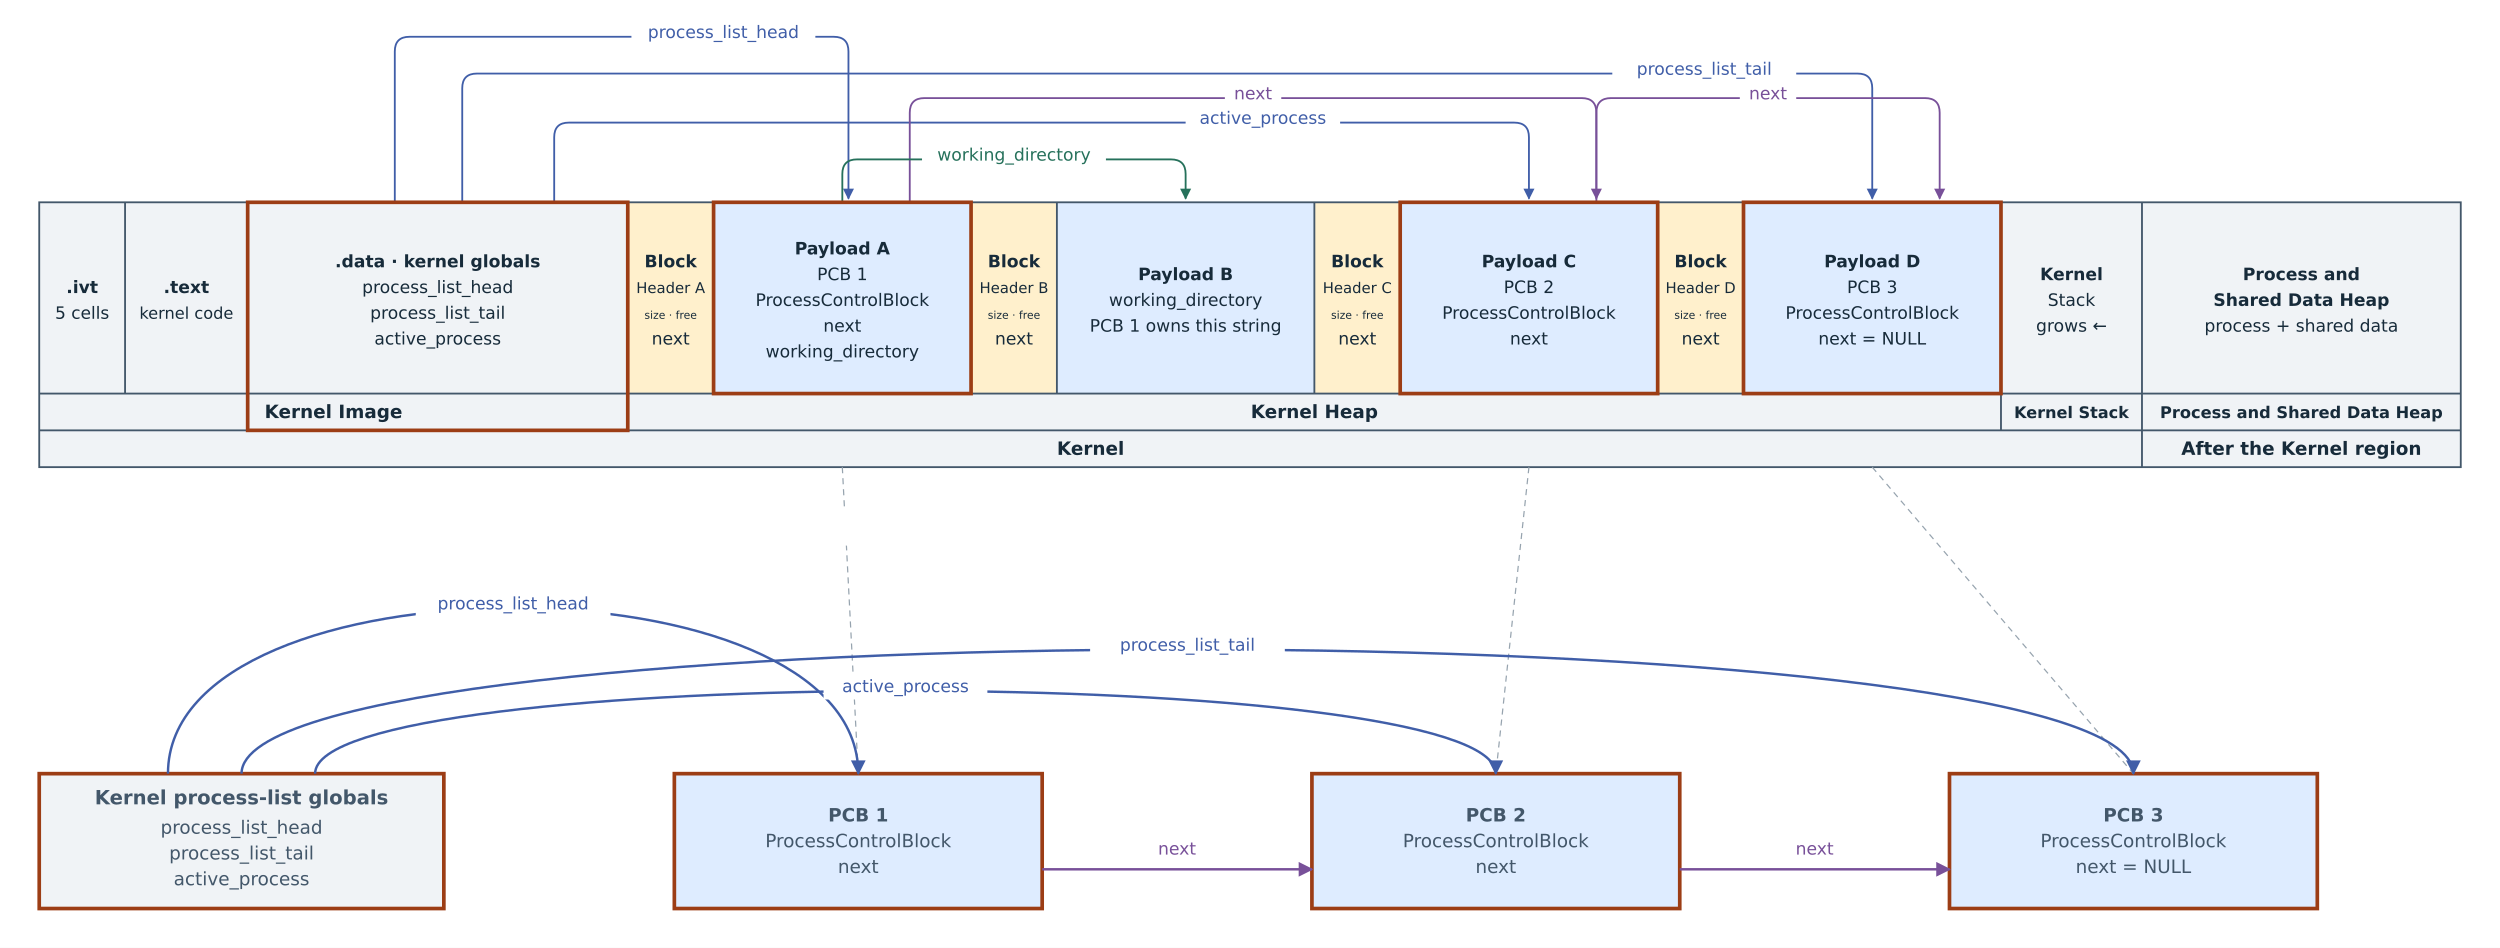
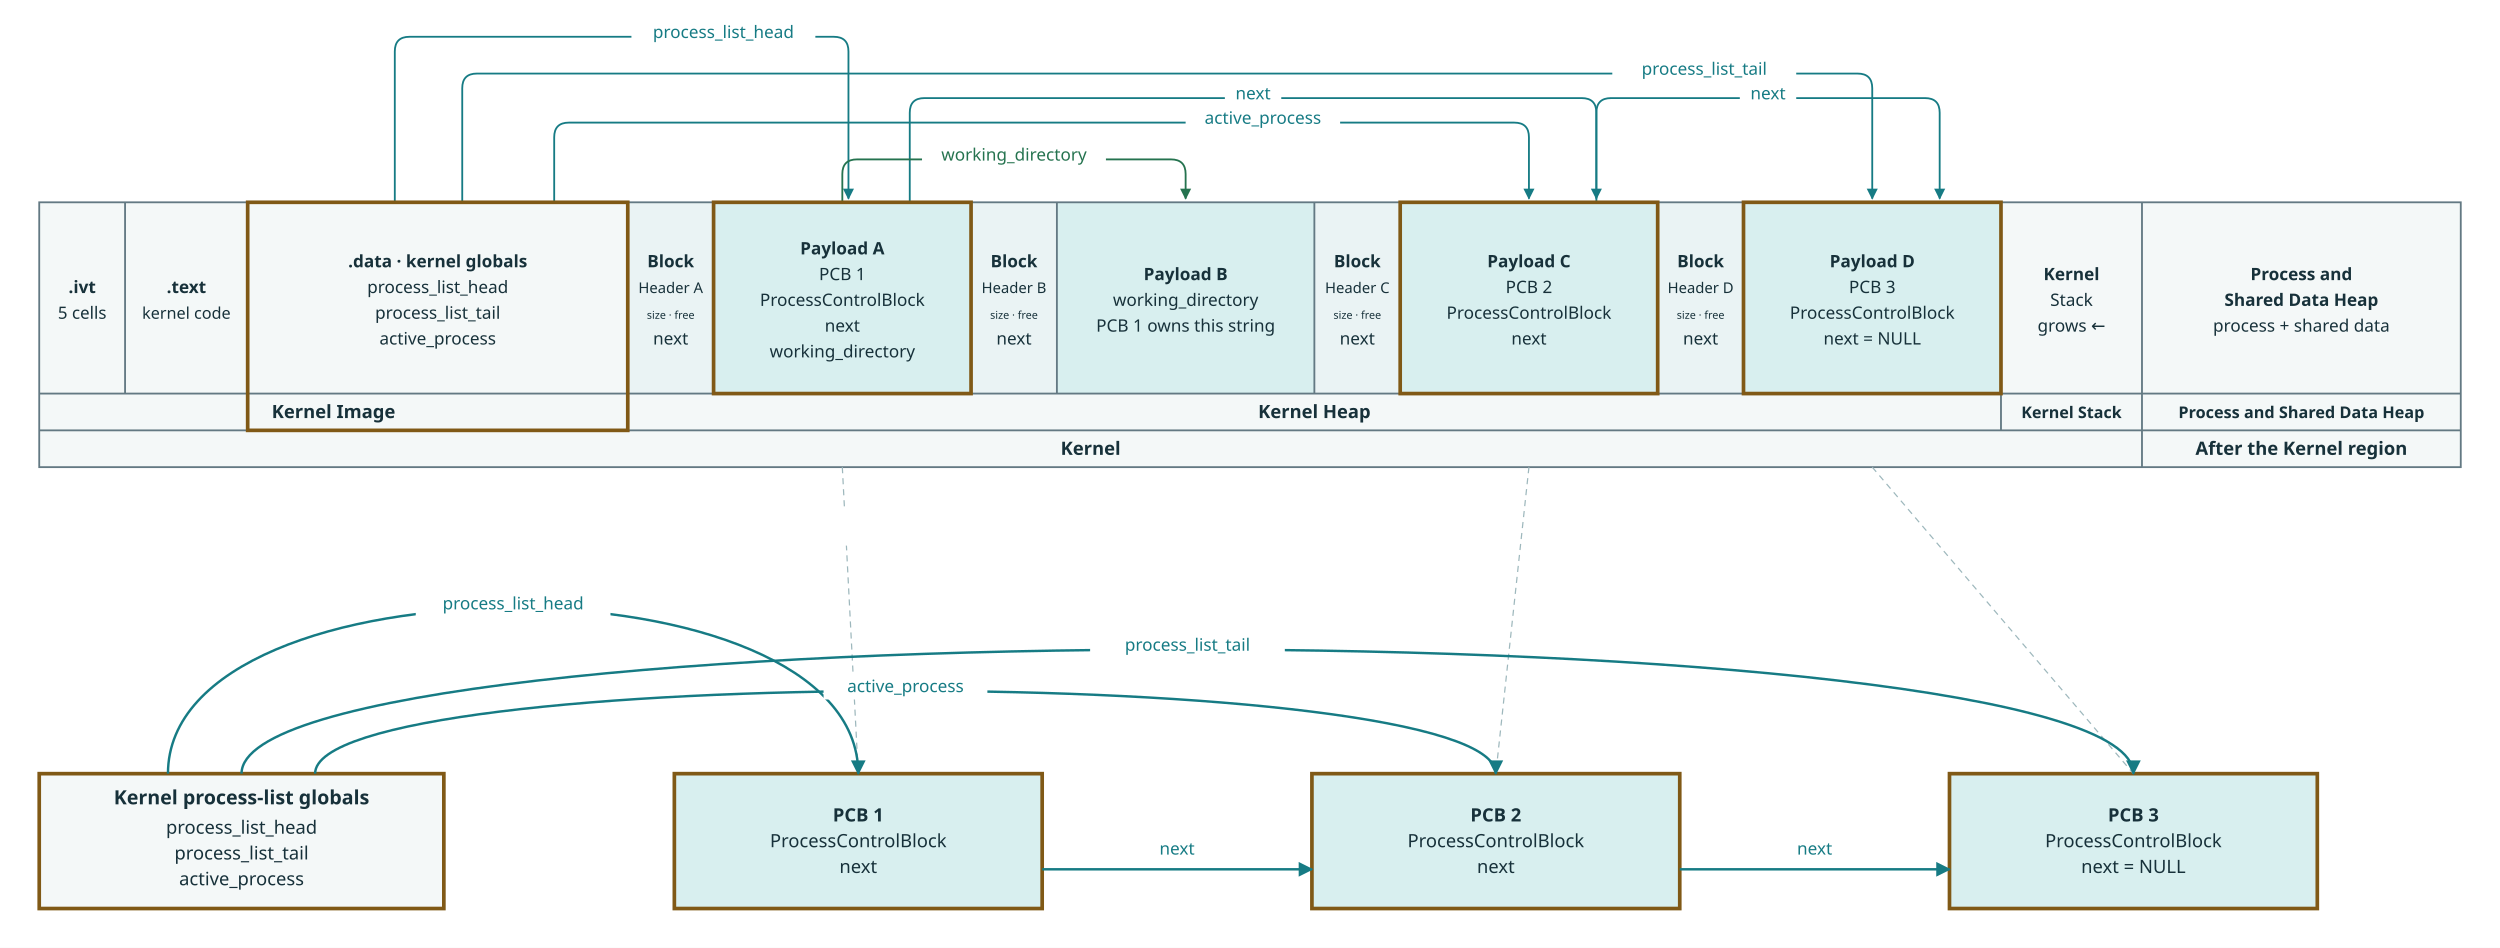
<svg xmlns="http://www.w3.org/2000/svg" width="2039" height="773" viewBox="0 145 2039 773" role="img" aria-labelledby="title desc">
  <defs>
    <marker id="405ea8" viewBox="0 0 10 10" refX="9" refY="5" markerWidth="6" markerHeight="6" orient="auto-start-reverse">
-       <path d="M 0 0 L 10 5 L 0 10 z" fill="#405ea8" />
+       <path d="M 0 0 L 10 5 L 0 10 z" fill="#167b84" />
    </marker>
    <marker id="785099" viewBox="0 0 10 10" refX="9" refY="5" markerWidth="6" markerHeight="6" orient="auto-start-reverse">
-       <path d="M 0 0 L 10 5 L 0 10 z" fill="#785099" />
+       <path d="M 0 0 L 10 5 L 0 10 z" fill="#167b84" />
    </marker>
    <marker id="26715b" viewBox="0 0 10 10" refX="9" refY="5" markerWidth="6" markerHeight="6" orient="auto-start-reverse">
-       <path d="M 0 0 L 10 5 L 0 10 z" fill="#26715b" />
+       <path d="M 0 0 L 10 5 L 0 10 z" fill="#25734f" />
    </marker>
  </defs>
  <rect width="2039" height="918" fill="white" />
-   <g font-family="DejaVu Sans, sans-serif">
-     <rect x="32" y="310" width="70" height="156" fill="#f0f3f6" stroke="none" stroke-width="1" />
-     <text x="67.0" y="384.0" text-anchor="middle" font-size="14" font-weight="bold" fill="#172b3a">.ivt</text>
-     <text x="67.0" y="405.0" text-anchor="middle" font-size="13.825" font-weight="normal" fill="#172b3a">5 cells</text>
-     <rect x="102" y="310" width="100" height="156" fill="#f0f3f6" stroke="none" stroke-width="1" />
-     <text x="152.0" y="384.0" text-anchor="middle" font-size="14" font-weight="bold" fill="#172b3a">.text</text>
-     <text x="152.0" y="405.0" text-anchor="middle" font-size="13.196" font-weight="normal" fill="#172b3a">kernel code</text>
-     <rect x="202" y="310" width="310" height="156" fill="#f0f3f6" stroke="none" stroke-width="1" />
-     <text x="357.0" y="363.0" text-anchor="middle" font-size="14" font-weight="bold" fill="#172b3a">.data · kernel globals</text>
-     <text x="357.0" y="384.0" text-anchor="middle" font-size="14" font-weight="normal" fill="#172b3a">process_list_head</text>
-     <text x="357.0" y="405.0" text-anchor="middle" font-size="14" font-weight="normal" fill="#172b3a">process_list_tail</text>
-     <text x="357.0" y="426.0" text-anchor="middle" font-size="14" font-weight="normal" fill="#172b3a">active_process</text>
-     <rect x="512" y="310" width="70" height="156" fill="#fff0cc" stroke="none" stroke-width="1" />
-     <a href="../../common/heap.header#L5">
-       <text x="547.0" y="363.0" text-anchor="middle" font-size="14" font-weight="bold" fill="#172b3a">Block</text>
-       <text x="547.0" y="384.0" text-anchor="middle" font-size="12.097" font-weight="normal" fill="#172b3a">Header A</text>
-       <text x="547.0" y="405.0" text-anchor="middle" font-size="8.798" font-weight="normal" fill="#172b3a">size · free</text>
-       <text x="547.0" y="426.0" text-anchor="middle" font-size="14" font-weight="normal" fill="#172b3a">next</text>
-     </a>
-     <rect x="582" y="310" width="210" height="156" fill="#deecff" stroke="none" stroke-width="1" />
-     <a href="../../kernel/process/process.header#L31">
-       <text x="687.0" y="352.5" text-anchor="middle" font-size="14" font-weight="bold" fill="#172b3a">Payload A</text>
-       <text x="687.0" y="373.5" text-anchor="middle" font-size="14" font-weight="normal" fill="#172b3a">PCB 1</text>
-       <text x="687.0" y="394.5" text-anchor="middle" font-size="14" font-weight="normal" fill="#172b3a">ProcessControlBlock</text>
-       <text x="687.0" y="415.5" text-anchor="middle" font-size="14" font-weight="normal" fill="#172b3a">next</text>
-       <text x="687.0" y="436.5" text-anchor="middle" font-size="14" font-weight="normal" fill="#172b3a">working_directory</text>
-     </a>
-     <rect x="792" y="310" width="70" height="156" fill="#fff0cc" stroke="none" stroke-width="1" />
-     <a href="../../common/heap.header#L5">
-       <text x="827.0" y="363.0" text-anchor="middle" font-size="14" font-weight="bold" fill="#172b3a">Block</text>
-       <text x="827.0" y="384.0" text-anchor="middle" font-size="12.097" font-weight="normal" fill="#172b3a">Header B</text>
-       <text x="827.0" y="405.0" text-anchor="middle" font-size="8.798" font-weight="normal" fill="#172b3a">size · free</text>
-       <text x="827.0" y="426.0" text-anchor="middle" font-size="14" font-weight="normal" fill="#172b3a">next</text>
-     </a>
-     <rect x="862" y="310" width="210" height="156" fill="#deecff" stroke="none" stroke-width="1" />
-     <text x="967.0" y="373.5" text-anchor="middle" font-size="14" font-weight="bold" fill="#172b3a">Payload B</text>
-     <text x="967.0" y="394.5" text-anchor="middle" font-size="14" font-weight="normal" fill="#172b3a">working_directory</text>
-     <text x="967.0" y="415.5" text-anchor="middle" font-size="14" font-weight="normal" fill="#172b3a">PCB 1 owns this string</text>
-     <rect x="1072" y="310" width="70" height="156" fill="#fff0cc" stroke="none" stroke-width="1" />
-     <a href="../../common/heap.header#L5">
-       <text x="1107.0" y="363.0" text-anchor="middle" font-size="14" font-weight="bold" fill="#172b3a">Block</text>
-       <text x="1107.0" y="384.0" text-anchor="middle" font-size="12.097" font-weight="normal" fill="#172b3a">Header C</text>
-       <text x="1107.0" y="405.0" text-anchor="middle" font-size="8.798" font-weight="normal" fill="#172b3a">size · free</text>
-       <text x="1107.0" y="426.0" text-anchor="middle" font-size="14" font-weight="normal" fill="#172b3a">next</text>
-     </a>
-     <rect x="1142" y="310" width="210" height="156" fill="#deecff" stroke="none" stroke-width="1" />
-     <a href="../../kernel/process/process.header#L31">
-       <text x="1247.0" y="363.0" text-anchor="middle" font-size="14" font-weight="bold" fill="#172b3a">Payload C</text>
-       <text x="1247.0" y="384.0" text-anchor="middle" font-size="14" font-weight="normal" fill="#172b3a">PCB 2</text>
-       <text x="1247.0" y="405.0" text-anchor="middle" font-size="14" font-weight="normal" fill="#172b3a">ProcessControlBlock</text>
-       <text x="1247.0" y="426.0" text-anchor="middle" font-size="14" font-weight="normal" fill="#172b3a">next</text>
-     </a>
-     <rect x="1352" y="310" width="70" height="156" fill="#fff0cc" stroke="none" stroke-width="1" />
-     <a href="../../common/heap.header#L5">
-       <text x="1387.0" y="363.0" text-anchor="middle" font-size="14" font-weight="bold" fill="#172b3a">Block</text>
-       <text x="1387.0" y="384.0" text-anchor="middle" font-size="12.097" font-weight="normal" fill="#172b3a">Header D</text>
-       <text x="1387.0" y="405.0" text-anchor="middle" font-size="8.798" font-weight="normal" fill="#172b3a">size · free</text>
-       <text x="1387.0" y="426.0" text-anchor="middle" font-size="14" font-weight="normal" fill="#172b3a">next</text>
-     </a>
-     <rect x="1422" y="310" width="210" height="156" fill="#deecff" stroke="none" stroke-width="1" />
-     <a href="../../kernel/process/process.header#L31">
-       <text x="1527.0" y="363.0" text-anchor="middle" font-size="14" font-weight="bold" fill="#172b3a">Payload D</text>
-       <text x="1527.0" y="384.0" text-anchor="middle" font-size="14" font-weight="normal" fill="#172b3a">PCB 3</text>
-       <text x="1527.0" y="405.0" text-anchor="middle" font-size="14" font-weight="normal" fill="#172b3a">ProcessControlBlock</text>
-       <text x="1527.0" y="426.0" text-anchor="middle" font-size="14" font-weight="normal" fill="#172b3a">next = NULL</text>
-     </a>
-     <rect x="1632" y="310" width="115" height="156" fill="#f0f3f6" stroke="none" stroke-width="1" />
-     <text x="1689.5" y="373.5" text-anchor="middle" font-size="14" font-weight="bold" fill="#172b3a">Kernel</text>
-     <text x="1689.5" y="394.5" text-anchor="middle" font-size="14" font-weight="normal" fill="#172b3a">Stack</text>
-     <text x="1689.5" y="415.5" text-anchor="middle" font-size="14" font-weight="normal" fill="#172b3a">grows ←</text>
-     <rect x="1747" y="310" width="260" height="156" fill="#f0f3f6" stroke="none" stroke-width="1" />
-     <text x="1877.0" y="373.5" text-anchor="middle" font-size="14" font-weight="bold" fill="#172b3a">Process and</text>
-     <text x="1877.0" y="394.5" text-anchor="middle" font-size="14" font-weight="bold" fill="#172b3a">Shared Data Heap</text>
-     <text x="1877.0" y="415.5" text-anchor="middle" font-size="14" font-weight="normal" fill="#172b3a">process + shared data</text>
-     <rect x="32" y="466" width="480" height="30" fill="#f0f3f6" stroke="none" stroke-width="1" />
-     <text x="272.0" y="486" text-anchor="middle" font-size="15" font-weight="bold" fill="#172b3a">Kernel Image</text>
-     <rect x="512" y="466" width="1120" height="30" fill="#f0f3f6" stroke="none" stroke-width="1" />
-     <text x="1072.0" y="486" text-anchor="middle" font-size="15" font-weight="bold" fill="#172b3a">Kernel Heap</text>
-     <path d="M 512 466 v 30" fill="none" stroke="#43576a" stroke-width="1.5" />
-     <rect x="1632" y="466" width="115" height="30" fill="#f0f3f6" stroke="none" stroke-width="1" />
-     <text x="1689.5" y="486" text-anchor="middle" font-size="13.113" font-weight="bold" fill="#172b3a">Kernel Stack</text>
-     <path d="M 1632 466 v 30" fill="none" stroke="#43576a" stroke-width="1.5" />
-     <rect x="1747" y="466" width="260" height="30" fill="#f0f3f6" stroke="none" stroke-width="1" />
-     <text x="1877.0" y="486" text-anchor="middle" font-size="13.235" font-weight="bold" fill="#172b3a">Process and Shared Data Heap</text>
-     <path d="M 1747 466 v 30" fill="none" stroke="#43576a" stroke-width="1.5" />
-     <path d="M 32 466 H 2007" fill="none" stroke="#43576a" stroke-width="1.5" />
-     <rect x="32" y="496" width="1715" height="30" fill="#f0f3f6" stroke="none" stroke-width="1" />
-     <text x="889.5" y="516" text-anchor="middle" font-size="15" font-weight="bold" fill="#172b3a">Kernel</text>
-     <rect x="1747" y="496" width="260" height="30" fill="#f0f3f6" stroke="none" stroke-width="1" />
-     <text x="1877.0" y="516" text-anchor="middle" font-size="15" font-weight="bold" fill="#172b3a">After the Kernel region</text>
-     <path d="M 1747 496 v 30" fill="none" stroke="#43576a" stroke-width="1.5" />
-     <path d="M 32 496 H 2007" fill="none" stroke="#43576a" stroke-width="1.5" />
-     <path d="M 102 310 v 156" fill="none" stroke="#43576a" stroke-width="1.5" />
-     <path d="M 202 310 v 156" fill="none" stroke="#43576a" stroke-width="1.5" />
-     <path d="M 512 310 v 156" fill="none" stroke="#43576a" stroke-width="1.5" />
-     <path d="M 582 310 v 156" fill="none" stroke="#43576a" stroke-width="1.5" />
-     <path d="M 792 310 v 156" fill="none" stroke="#43576a" stroke-width="1.5" />
-     <path d="M 862 310 v 156" fill="none" stroke="#43576a" stroke-width="1.5" />
-     <path d="M 1072 310 v 156" fill="none" stroke="#43576a" stroke-width="1.5" />
-     <path d="M 1142 310 v 156" fill="none" stroke="#43576a" stroke-width="1.5" />
-     <path d="M 1352 310 v 156" fill="none" stroke="#43576a" stroke-width="1.5" />
-     <path d="M 1422 310 v 156" fill="none" stroke="#43576a" stroke-width="1.5" />
-     <path d="M 1632 310 v 156" fill="none" stroke="#43576a" stroke-width="1.5" />
-     <path d="M 1747 310 v 156" fill="none" stroke="#43576a" stroke-width="1.5" />
-     <rect x="32" y="310" width="1975" height="216" fill="none" stroke="#43576a" stroke-width="1.5" />
-     <path d="M 322.0 310 V 187 Q 322.0 175 334.0 175 H 680.0 Q 692.0 175 692.0 187 V 307" fill="none" stroke="#405ea8" stroke-width="1.5" marker-end="url(#405ea8)" />
+   <g font-family="Cantarell, sans-serif">
+     <rect x="32" y="310" width="70" height="156" fill="#f4f8f8" stroke="none" stroke-width="1" />
+     <text x="67.0" y="384.0" text-anchor="middle" font-size="14" font-weight="bold" fill="#17313a">.ivt</text>
+     <text x="67.0" y="405.0" text-anchor="middle" font-size="13.825" font-weight="normal" fill="#17313a">5 cells</text>
+     <rect x="102" y="310" width="100" height="156" fill="#f4f8f8" stroke="none" stroke-width="1" />
+     <text x="152.0" y="384.0" text-anchor="middle" font-size="14" font-weight="bold" fill="#17313a">.text</text>
+     <text x="152.0" y="405.0" text-anchor="middle" font-size="13.196" font-weight="normal" fill="#17313a">kernel code</text>
+     <rect x="202" y="310" width="310" height="156" fill="#f4f8f8" stroke="none" stroke-width="1" />
+     <text x="357.0" y="363.0" text-anchor="middle" font-size="14" font-weight="bold" fill="#17313a">.data · kernel globals</text>
+     <text x="357.0" y="384.0" text-anchor="middle" font-size="14" font-weight="normal" fill="#17313a">process_list_head</text>
+     <text x="357.0" y="405.0" text-anchor="middle" font-size="14" font-weight="normal" fill="#17313a">process_list_tail</text>
+     <text x="357.0" y="426.0" text-anchor="middle" font-size="14" font-weight="normal" fill="#17313a">active_process</text>
+     <rect x="512" y="310" width="70" height="156" fill="#eaf3f4" stroke="none" stroke-width="1" />
+     <a href="../../common/heap.header#L5">
+       <text x="547.0" y="363.0" text-anchor="middle" font-size="14" font-weight="bold" fill="#17313a">Block</text>
+       <text x="547.0" y="384.0" text-anchor="middle" font-size="12.097" font-weight="normal" fill="#17313a">Header A</text>
+       <text x="547.0" y="405.0" text-anchor="middle" font-size="8.798" font-weight="normal" fill="#17313a">size · free</text>
+       <text x="547.0" y="426.0" text-anchor="middle" font-size="14" font-weight="normal" fill="#17313a">next</text>
+     </a>
+     <rect x="582" y="310" width="210" height="156" fill="#d8efef" stroke="none" stroke-width="1" />
+     <a href="../../kernel/process/process.header#L31">
+       <text x="687.0" y="352.5" text-anchor="middle" font-size="14" font-weight="bold" fill="#17313a">Payload A</text>
+       <text x="687.0" y="373.5" text-anchor="middle" font-size="14" font-weight="normal" fill="#17313a">PCB 1</text>
+       <text x="687.0" y="394.5" text-anchor="middle" font-size="14" font-weight="normal" fill="#17313a">ProcessControlBlock</text>
+       <text x="687.0" y="415.5" text-anchor="middle" font-size="14" font-weight="normal" fill="#17313a">next</text>
+       <text x="687.0" y="436.5" text-anchor="middle" font-size="14" font-weight="normal" fill="#17313a">working_directory</text>
+     </a>
+     <rect x="792" y="310" width="70" height="156" fill="#eaf3f4" stroke="none" stroke-width="1" />
+     <a href="../../common/heap.header#L5">
+       <text x="827.0" y="363.0" text-anchor="middle" font-size="14" font-weight="bold" fill="#17313a">Block</text>
+       <text x="827.0" y="384.0" text-anchor="middle" font-size="12.097" font-weight="normal" fill="#17313a">Header B</text>
+       <text x="827.0" y="405.0" text-anchor="middle" font-size="8.798" font-weight="normal" fill="#17313a">size · free</text>
+       <text x="827.0" y="426.0" text-anchor="middle" font-size="14" font-weight="normal" fill="#17313a">next</text>
+     </a>
+     <rect x="862" y="310" width="210" height="156" fill="#d8efef" stroke="none" stroke-width="1" />
+     <text x="967.0" y="373.5" text-anchor="middle" font-size="14" font-weight="bold" fill="#17313a">Payload B</text>
+     <text x="967.0" y="394.5" text-anchor="middle" font-size="14" font-weight="normal" fill="#17313a">working_directory</text>
+     <text x="967.0" y="415.5" text-anchor="middle" font-size="14" font-weight="normal" fill="#17313a">PCB 1 owns this string</text>
+     <rect x="1072" y="310" width="70" height="156" fill="#eaf3f4" stroke="none" stroke-width="1" />
+     <a href="../../common/heap.header#L5">
+       <text x="1107.0" y="363.0" text-anchor="middle" font-size="14" font-weight="bold" fill="#17313a">Block</text>
+       <text x="1107.0" y="384.0" text-anchor="middle" font-size="12.097" font-weight="normal" fill="#17313a">Header C</text>
+       <text x="1107.0" y="405.0" text-anchor="middle" font-size="8.798" font-weight="normal" fill="#17313a">size · free</text>
+       <text x="1107.0" y="426.0" text-anchor="middle" font-size="14" font-weight="normal" fill="#17313a">next</text>
+     </a>
+     <rect x="1142" y="310" width="210" height="156" fill="#d8efef" stroke="none" stroke-width="1" />
+     <a href="../../kernel/process/process.header#L31">
+       <text x="1247.0" y="363.0" text-anchor="middle" font-size="14" font-weight="bold" fill="#17313a">Payload C</text>
+       <text x="1247.0" y="384.0" text-anchor="middle" font-size="14" font-weight="normal" fill="#17313a">PCB 2</text>
+       <text x="1247.0" y="405.0" text-anchor="middle" font-size="14" font-weight="normal" fill="#17313a">ProcessControlBlock</text>
+       <text x="1247.0" y="426.0" text-anchor="middle" font-size="14" font-weight="normal" fill="#17313a">next</text>
+     </a>
+     <rect x="1352" y="310" width="70" height="156" fill="#eaf3f4" stroke="none" stroke-width="1" />
+     <a href="../../common/heap.header#L5">
+       <text x="1387.0" y="363.0" text-anchor="middle" font-size="14" font-weight="bold" fill="#17313a">Block</text>
+       <text x="1387.0" y="384.0" text-anchor="middle" font-size="12.097" font-weight="normal" fill="#17313a">Header D</text>
+       <text x="1387.0" y="405.0" text-anchor="middle" font-size="8.798" font-weight="normal" fill="#17313a">size · free</text>
+       <text x="1387.0" y="426.0" text-anchor="middle" font-size="14" font-weight="normal" fill="#17313a">next</text>
+     </a>
+     <rect x="1422" y="310" width="210" height="156" fill="#d8efef" stroke="none" stroke-width="1" />
+     <a href="../../kernel/process/process.header#L31">
+       <text x="1527.0" y="363.0" text-anchor="middle" font-size="14" font-weight="bold" fill="#17313a">Payload D</text>
+       <text x="1527.0" y="384.0" text-anchor="middle" font-size="14" font-weight="normal" fill="#17313a">PCB 3</text>
+       <text x="1527.0" y="405.0" text-anchor="middle" font-size="14" font-weight="normal" fill="#17313a">ProcessControlBlock</text>
+       <text x="1527.0" y="426.0" text-anchor="middle" font-size="14" font-weight="normal" fill="#17313a">next = NULL</text>
+     </a>
+     <rect x="1632" y="310" width="115" height="156" fill="#f4f8f8" stroke="none" stroke-width="1" />
+     <text x="1689.5" y="373.5" text-anchor="middle" font-size="14" font-weight="bold" fill="#17313a">Kernel</text>
+     <text x="1689.5" y="394.5" text-anchor="middle" font-size="14" font-weight="normal" fill="#17313a">Stack</text>
+     <text x="1689.5" y="415.5" text-anchor="middle" font-size="14" font-weight="normal" fill="#17313a">grows ←</text>
+     <rect x="1747" y="310" width="260" height="156" fill="#f4f8f8" stroke="none" stroke-width="1" />
+     <text x="1877.0" y="373.5" text-anchor="middle" font-size="14" font-weight="bold" fill="#17313a">Process and</text>
+     <text x="1877.0" y="394.5" text-anchor="middle" font-size="14" font-weight="bold" fill="#17313a">Shared Data Heap</text>
+     <text x="1877.0" y="415.5" text-anchor="middle" font-size="14" font-weight="normal" fill="#17313a">process + shared data</text>
+     <rect x="32" y="466" width="480" height="30" fill="#f4f8f8" stroke="none" stroke-width="1" />
+     <text x="272.0" y="486" text-anchor="middle" font-size="15" font-weight="bold" fill="#17313a">Kernel Image</text>
+     <rect x="512" y="466" width="1120" height="30" fill="#f4f8f8" stroke="none" stroke-width="1" />
+     <text x="1072.0" y="486" text-anchor="middle" font-size="15" font-weight="bold" fill="#17313a">Kernel Heap</text>
+     <path d="M 512 466 v 30" fill="none" stroke="#637983" stroke-width="1.5" />
+     <rect x="1632" y="466" width="115" height="30" fill="#f4f8f8" stroke="none" stroke-width="1" />
+     <text x="1689.5" y="486" text-anchor="middle" font-size="13.113" font-weight="bold" fill="#17313a">Kernel Stack</text>
+     <path d="M 1632 466 v 30" fill="none" stroke="#637983" stroke-width="1.5" />
+     <rect x="1747" y="466" width="260" height="30" fill="#f4f8f8" stroke="none" stroke-width="1" />
+     <text x="1877.0" y="486" text-anchor="middle" font-size="13.235" font-weight="bold" fill="#17313a">Process and Shared Data Heap</text>
+     <path d="M 1747 466 v 30" fill="none" stroke="#637983" stroke-width="1.5" />
+     <path d="M 32 466 H 2007" fill="none" stroke="#637983" stroke-width="1.5" />
+     <rect x="32" y="496" width="1715" height="30" fill="#f4f8f8" stroke="none" stroke-width="1" />
+     <text x="889.5" y="516" text-anchor="middle" font-size="15" font-weight="bold" fill="#17313a">Kernel</text>
+     <rect x="1747" y="496" width="260" height="30" fill="#f4f8f8" stroke="none" stroke-width="1" />
+     <text x="1877.0" y="516" text-anchor="middle" font-size="15" font-weight="bold" fill="#17313a">After the Kernel region</text>
+     <path d="M 1747 496 v 30" fill="none" stroke="#637983" stroke-width="1.5" />
+     <path d="M 32 496 H 2007" fill="none" stroke="#637983" stroke-width="1.5" />
+     <path d="M 102 310 v 156" fill="none" stroke="#637983" stroke-width="1.5" />
+     <path d="M 202 310 v 156" fill="none" stroke="#637983" stroke-width="1.5" />
+     <path d="M 512 310 v 156" fill="none" stroke="#637983" stroke-width="1.5" />
+     <path d="M 582 310 v 156" fill="none" stroke="#637983" stroke-width="1.5" />
+     <path d="M 792 310 v 156" fill="none" stroke="#637983" stroke-width="1.5" />
+     <path d="M 862 310 v 156" fill="none" stroke="#637983" stroke-width="1.5" />
+     <path d="M 1072 310 v 156" fill="none" stroke="#637983" stroke-width="1.5" />
+     <path d="M 1142 310 v 156" fill="none" stroke="#637983" stroke-width="1.5" />
+     <path d="M 1352 310 v 156" fill="none" stroke="#637983" stroke-width="1.5" />
+     <path d="M 1422 310 v 156" fill="none" stroke="#637983" stroke-width="1.5" />
+     <path d="M 1632 310 v 156" fill="none" stroke="#637983" stroke-width="1.5" />
+     <path d="M 1747 310 v 156" fill="none" stroke="#637983" stroke-width="1.5" />
+     <rect x="32" y="310" width="1975" height="216" fill="none" stroke="#637983" stroke-width="1.5" />
+     <path d="M 322.0 310 V 187 Q 322.0 175 334.0 175 H 680.0 Q 692.0 175 692.0 187 V 307" fill="none" stroke="#167b84" stroke-width="1.5" marker-end="url(#405ea8)" />
    <rect x="515.0" y="162" width="150" height="18" fill="white" stroke="none" stroke-width="1" />
-     <text x="590" y="176" text-anchor="middle" font-size="14" font-weight="normal" fill="#405ea8">process_list_head</text>
-     <path d="M 377.0 310 V 217 Q 377.0 205 389.0 205 H 1515.0 Q 1527.0 205 1527.0 217 V 307" fill="none" stroke="#405ea8" stroke-width="1.5" marker-end="url(#405ea8)" />
+     <text x="590" y="176" text-anchor="middle" font-size="14" font-weight="normal" fill="#167b84">process_list_head</text>
+     <path d="M 377.0 310 V 217 Q 377.0 205 389.0 205 H 1515.0 Q 1527.0 205 1527.0 217 V 307" fill="none" stroke="#167b84" stroke-width="1.5" marker-end="url(#405ea8)" />
    <rect x="1315.0" y="192" width="150" height="18" fill="white" stroke="none" stroke-width="1" />
-     <text x="1390" y="206" text-anchor="middle" font-size="14" font-weight="normal" fill="#405ea8">process_list_tail</text>
-     <path d="M 452.0 310 V 257 Q 452.0 245 464.0 245 H 1235.0 Q 1247.0 245 1247.0 257 V 307" fill="none" stroke="#405ea8" stroke-width="1.5" marker-end="url(#405ea8)" />
+     <text x="1390" y="206" text-anchor="middle" font-size="14" font-weight="normal" fill="#167b84">process_list_tail</text>
+     <path d="M 452.0 310 V 257 Q 452.0 245 464.0 245 H 1235.0 Q 1247.0 245 1247.0 257 V 307" fill="none" stroke="#167b84" stroke-width="1.5" marker-end="url(#405ea8)" />
    <rect x="967.0" y="232" width="126" height="18" fill="white" stroke="none" stroke-width="1" />
-     <text x="1030" y="246" text-anchor="middle" font-size="14" font-weight="normal" fill="#405ea8">active_process</text>
-     <path d="M 742.0 310 V 237 Q 742.0 225 754.0 225 H 1290.0 Q 1302.0 225 1302.0 237 V 307" fill="none" stroke="#785099" stroke-width="1.5" marker-end="url(#785099)" />
+     <text x="1030" y="246" text-anchor="middle" font-size="14" font-weight="normal" fill="#167b84">active_process</text>
+     <path d="M 742.0 310 V 237 Q 742.0 225 754.0 225 H 1290.0 Q 1302.0 225 1302.0 237 V 307" fill="none" stroke="#167b84" stroke-width="1.5" marker-end="url(#785099)" />
    <rect x="999.0" y="212" width="46" height="18" fill="white" stroke="none" stroke-width="1" />
-     <text x="1022.0" y="226" text-anchor="middle" font-size="14" font-weight="normal" fill="#785099">next</text>
-     <path d="M 1302.0 310 V 237 Q 1302.0 225 1314.0 225 H 1570.0 Q 1582.0 225 1582.0 237 V 307" fill="none" stroke="#785099" stroke-width="1.5" marker-end="url(#785099)" />
+     <text x="1022.0" y="226" text-anchor="middle" font-size="14" font-weight="normal" fill="#167b84">next</text>
+     <path d="M 1302.0 310 V 237 Q 1302.0 225 1314.0 225 H 1570.0 Q 1582.0 225 1582.0 237 V 307" fill="none" stroke="#167b84" stroke-width="1.5" marker-end="url(#785099)" />
    <rect x="1419.0" y="212" width="46" height="18" fill="white" stroke="none" stroke-width="1" />
-     <text x="1442.0" y="226" text-anchor="middle" font-size="14" font-weight="normal" fill="#785099">next</text>
-     <path d="M 687.0 310 V 287 Q 687.0 275 699.0 275 H 955.0 Q 967.0 275 967.0 287 V 307" fill="none" stroke="#26715b" stroke-width="1.5" marker-end="url(#26715b)" />
+     <text x="1442.0" y="226" text-anchor="middle" font-size="14" font-weight="normal" fill="#167b84">next</text>
+     <path d="M 687.0 310 V 287 Q 687.0 275 699.0 275 H 955.0 Q 967.0 275 967.0 287 V 307" fill="none" stroke="#25734f" stroke-width="1.5" marker-end="url(#26715b)" />
    <rect x="752.0" y="262" width="150" height="18" fill="white" stroke="none" stroke-width="1" />
-     <text x="827.0" y="276" text-anchor="middle" font-size="14" font-weight="normal" fill="#26715b">working_directory</text>
-     <rect x="202" y="310" width="310" height="186" fill="none" stroke="#9c3d15" stroke-width="3" />
-     <rect x="582" y="310" width="210" height="156" fill="none" stroke="#9c3d15" stroke-width="3" />
-     <rect x="1142" y="310" width="210" height="156" fill="none" stroke="#9c3d15" stroke-width="3" />
-     <rect x="1422" y="310" width="210" height="156" fill="none" stroke="#9c3d15" stroke-width="3" />
-     <rect x="32" y="776" width="330" height="110" fill="#f0f3f6" stroke="#43576a" stroke-width="1" />
-     <text x="197" y="801" text-anchor="middle" font-size="16" font-weight="bold" fill="#43576a">Kernel process-list globals</text>
+     <text x="827.0" y="276" text-anchor="middle" font-size="14" font-weight="normal" fill="#25734f">working_directory</text>
+     <rect x="202" y="310" width="310" height="186" fill="none" stroke="#805916" stroke-width="3" />
+     <rect x="582" y="310" width="210" height="156" fill="none" stroke="#805916" stroke-width="3" />
+     <rect x="1142" y="310" width="210" height="156" fill="none" stroke="#805916" stroke-width="3" />
+     <rect x="1422" y="310" width="210" height="156" fill="none" stroke="#805916" stroke-width="3" />
+     <rect x="32" y="776" width="330" height="110" fill="#f4f8f8" stroke="#637983" stroke-width="1" />
+     <text x="197" y="801" text-anchor="middle" font-size="16" font-weight="bold" fill="#17313a">Kernel process-list globals</text>
    <a href="../../kernel/process/process.picoc#L16">
-       <text x="197" y="825" text-anchor="middle" font-size="15" font-weight="normal" fill="#43576a">process_list_head</text>
+       <text x="197" y="825" text-anchor="middle" font-size="15" font-weight="normal" fill="#17313a">process_list_head</text>
    </a>
    <a href="../../kernel/process/process.picoc#L17">
-       <text x="197" y="846" text-anchor="middle" font-size="15" font-weight="normal" fill="#43576a">process_list_tail</text>
+       <text x="197" y="846" text-anchor="middle" font-size="15" font-weight="normal" fill="#17313a">process_list_tail</text>
    </a>
    <a href="../../kernel/process/process.picoc#L18">
-       <text x="197" y="867" text-anchor="middle" font-size="15" font-weight="normal" fill="#43576a">active_process</text>
-     </a>
-     <rect x="550" y="776" width="300" height="110" fill="#deecff" stroke="#43576a" stroke-width="1" />
-     <a href="../../kernel/process/process.header#L31">
-       <text x="700.0" y="815.0" text-anchor="middle" font-size="15" font-weight="bold" fill="#43576a">PCB 1</text>
-     </a>
-     <a href="../../kernel/process/process.header#L31">
-       <text x="700.0" y="836.0" text-anchor="middle" font-size="15" font-weight="normal" fill="#43576a">ProcessControlBlock</text>
-     </a>
-     <a href="../../kernel/process/process.header#L31">
-       <text x="700.0" y="857.0" text-anchor="middle" font-size="15" font-weight="normal" fill="#43576a">next</text>
-     </a>
-     <rect x="550" y="776" width="300" height="110" fill="none" stroke="#43576a" stroke-width="1.5" />
-     <rect x="550" y="776" width="300" height="110" fill="none" stroke="#9c3d15" stroke-width="3" />
-     <path d="M 687.0 526 L 700 776" fill="none" stroke="#96a3ae" stroke-dasharray="5 4" />
-     <rect x="1070" y="776" width="300" height="110" fill="#deecff" stroke="#43576a" stroke-width="1" />
-     <a href="../../kernel/process/process.header#L31">
-       <text x="1220.0" y="815.0" text-anchor="middle" font-size="15" font-weight="bold" fill="#43576a">PCB 2</text>
-     </a>
-     <a href="../../kernel/process/process.header#L31">
-       <text x="1220.0" y="836.0" text-anchor="middle" font-size="15" font-weight="normal" fill="#43576a">ProcessControlBlock</text>
-     </a>
-     <a href="../../kernel/process/process.header#L31">
-       <text x="1220.0" y="857.0" text-anchor="middle" font-size="15" font-weight="normal" fill="#43576a">next</text>
-     </a>
-     <rect x="1070" y="776" width="300" height="110" fill="none" stroke="#43576a" stroke-width="1.5" />
-     <rect x="1070" y="776" width="300" height="110" fill="none" stroke="#9c3d15" stroke-width="3" />
-     <path d="M 1247.0 526 L 1220 776" fill="none" stroke="#96a3ae" stroke-dasharray="5 4" />
-     <rect x="1590" y="776" width="300" height="110" fill="#deecff" stroke="#43576a" stroke-width="1" />
-     <a href="../../kernel/process/process.header#L31">
-       <text x="1740.0" y="815.0" text-anchor="middle" font-size="15" font-weight="bold" fill="#43576a">PCB 3</text>
-     </a>
-     <a href="../../kernel/process/process.header#L31">
-       <text x="1740.0" y="836.0" text-anchor="middle" font-size="15" font-weight="normal" fill="#43576a">ProcessControlBlock</text>
-     </a>
-     <a href="../../kernel/process/process.header#L31">
-       <text x="1740.0" y="857.0" text-anchor="middle" font-size="15" font-weight="normal" fill="#43576a">next = NULL</text>
-     </a>
-     <rect x="1590" y="776" width="300" height="110" fill="none" stroke="#43576a" stroke-width="1.5" />
-     <rect x="1590" y="776" width="300" height="110" fill="none" stroke="#9c3d15" stroke-width="3" />
-     <path d="M 1527.0 526 L 1740 776" fill="none" stroke="#96a3ae" stroke-dasharray="5 4" />
-     <rect x="32" y="776" width="330" height="110" fill="none" stroke="#9c3d15" stroke-width="3" />
-     <path d="M 137.0 776 C 137.0 596, 700.0 596, 700.0 776" fill="none" stroke="#405ea8" stroke-width="2" marker-end="url(#405ea8)" />
+       <text x="197" y="867" text-anchor="middle" font-size="15" font-weight="normal" fill="#17313a">active_process</text>
+     </a>
+     <rect x="550" y="776" width="300" height="110" fill="#d8efef" stroke="#637983" stroke-width="1" />
+     <a href="../../kernel/process/process.header#L31">
+       <text x="700.0" y="815.0" text-anchor="middle" font-size="15" font-weight="bold" fill="#17313a">PCB 1</text>
+     </a>
+     <a href="../../kernel/process/process.header#L31">
+       <text x="700.0" y="836.0" text-anchor="middle" font-size="15" font-weight="normal" fill="#17313a">ProcessControlBlock</text>
+     </a>
+     <a href="../../kernel/process/process.header#L31">
+       <text x="700.0" y="857.0" text-anchor="middle" font-size="15" font-weight="normal" fill="#17313a">next</text>
+     </a>
+     <rect x="550" y="776" width="300" height="110" fill="none" stroke="#637983" stroke-width="1.5" />
+     <rect x="550" y="776" width="300" height="110" fill="none" stroke="#805916" stroke-width="3" />
+     <path d="M 687.0 526 L 700 776" fill="none" stroke="#9db7bc" stroke-dasharray="5 4" />
+     <rect x="1070" y="776" width="300" height="110" fill="#d8efef" stroke="#637983" stroke-width="1" />
+     <a href="../../kernel/process/process.header#L31">
+       <text x="1220.0" y="815.0" text-anchor="middle" font-size="15" font-weight="bold" fill="#17313a">PCB 2</text>
+     </a>
+     <a href="../../kernel/process/process.header#L31">
+       <text x="1220.0" y="836.0" text-anchor="middle" font-size="15" font-weight="normal" fill="#17313a">ProcessControlBlock</text>
+     </a>
+     <a href="../../kernel/process/process.header#L31">
+       <text x="1220.0" y="857.0" text-anchor="middle" font-size="15" font-weight="normal" fill="#17313a">next</text>
+     </a>
+     <rect x="1070" y="776" width="300" height="110" fill="none" stroke="#637983" stroke-width="1.5" />
+     <rect x="1070" y="776" width="300" height="110" fill="none" stroke="#805916" stroke-width="3" />
+     <path d="M 1247.0 526 L 1220 776" fill="none" stroke="#9db7bc" stroke-dasharray="5 4" />
+     <rect x="1590" y="776" width="300" height="110" fill="#d8efef" stroke="#637983" stroke-width="1" />
+     <a href="../../kernel/process/process.header#L31">
+       <text x="1740.0" y="815.0" text-anchor="middle" font-size="15" font-weight="bold" fill="#17313a">PCB 3</text>
+     </a>
+     <a href="../../kernel/process/process.header#L31">
+       <text x="1740.0" y="836.0" text-anchor="middle" font-size="15" font-weight="normal" fill="#17313a">ProcessControlBlock</text>
+     </a>
+     <a href="../../kernel/process/process.header#L31">
+       <text x="1740.0" y="857.0" text-anchor="middle" font-size="15" font-weight="normal" fill="#17313a">next = NULL</text>
+     </a>
+     <rect x="1590" y="776" width="300" height="110" fill="none" stroke="#637983" stroke-width="1.5" />
+     <rect x="1590" y="776" width="300" height="110" fill="none" stroke="#805916" stroke-width="3" />
+     <path d="M 1527.0 526 L 1740 776" fill="none" stroke="#9db7bc" stroke-dasharray="5 4" />
+     <rect x="32" y="776" width="330" height="110" fill="none" stroke="#805916" stroke-width="3" />
+     <path d="M 137.0 776 C 137.0 596, 700.0 596, 700.0 776" fill="none" stroke="#167b84" stroke-width="2" marker-end="url(#405ea8)" />
    <rect x="339.1" y="626.0" width="158.8" height="22" fill="white" stroke="none" stroke-width="1" />
-     <text x="418.5" y="642.0" text-anchor="middle" font-size="14" font-weight="normal" fill="#405ea8">process_list_head</text>
-     <path d="M 197.0 776 C 197.0 641, 1740.0 641, 1740.0 776" fill="none" stroke="#405ea8" stroke-width="2" marker-end="url(#405ea8)" />
+     <text x="418.5" y="642.0" text-anchor="middle" font-size="14" font-weight="normal" fill="#167b84">process_list_head</text>
+     <path d="M 197.0 776 C 197.0 641, 1740.0 641, 1740.0 776" fill="none" stroke="#167b84" stroke-width="2" marker-end="url(#405ea8)" />
    <rect x="889.1" y="659.75" width="158.8" height="22" fill="white" stroke="none" stroke-width="1" />
-     <text x="968.5" y="675.75" text-anchor="middle" font-size="14" font-weight="normal" fill="#405ea8">process_list_tail</text>
-     <path d="M 257.0 776 C 257.0 686, 1220.0 686, 1220.0 776" fill="none" stroke="#405ea8" stroke-width="2" marker-end="url(#405ea8)" />
+     <text x="968.5" y="675.75" text-anchor="middle" font-size="14" font-weight="normal" fill="#167b84">process_list_tail</text>
+     <path d="M 257.0 776 C 257.0 686, 1220.0 686, 1220.0 776" fill="none" stroke="#167b84" stroke-width="2" marker-end="url(#405ea8)" />
    <rect x="671.7" y="693.5" width="133.6" height="22" fill="white" stroke="none" stroke-width="1" />
-     <text x="738.5" y="709.5" text-anchor="middle" font-size="14" font-weight="normal" fill="#405ea8">active_process</text>
-     <path d="M 850 854 C 895 854, 1025 854, 1070 854" fill="none" stroke="#785099" stroke-width="2" marker-end="url(#785099)" />
+     <text x="738.5" y="709.5" text-anchor="middle" font-size="14" font-weight="normal" fill="#167b84">active_process</text>
+     <path d="M 850 854 C 895 854, 1025 854, 1070 854" fill="none" stroke="#167b84" stroke-width="2" marker-end="url(#785099)" />
    <a href="../../kernel/process/process.header#L53">
-       <text x="960.0" y="842" text-anchor="middle" font-size="14" font-weight="normal" fill="#785099">next</text>
-     </a>
-     <path d="M 1370 854 C 1415 854, 1545 854, 1590 854" fill="none" stroke="#785099" stroke-width="2" marker-end="url(#785099)" />
+       <text x="960.0" y="842" text-anchor="middle" font-size="14" font-weight="normal" fill="#167b84">next</text>
+     </a>
+     <path d="M 1370 854 C 1415 854, 1545 854, 1590 854" fill="none" stroke="#167b84" stroke-width="2" marker-end="url(#785099)" />
    <a href="../../kernel/process/process.header#L53">
-       <text x="1480.0" y="842" text-anchor="middle" font-size="14" font-weight="normal" fill="#785099">next</text>
+       <text x="1480.0" y="842" text-anchor="middle" font-size="14" font-weight="normal" fill="#167b84">next</text>
    </a>
    <rect x="32" y="560" width="720" height="30" fill="white" stroke="none" stroke-width="1" />
  </g>
</svg>
